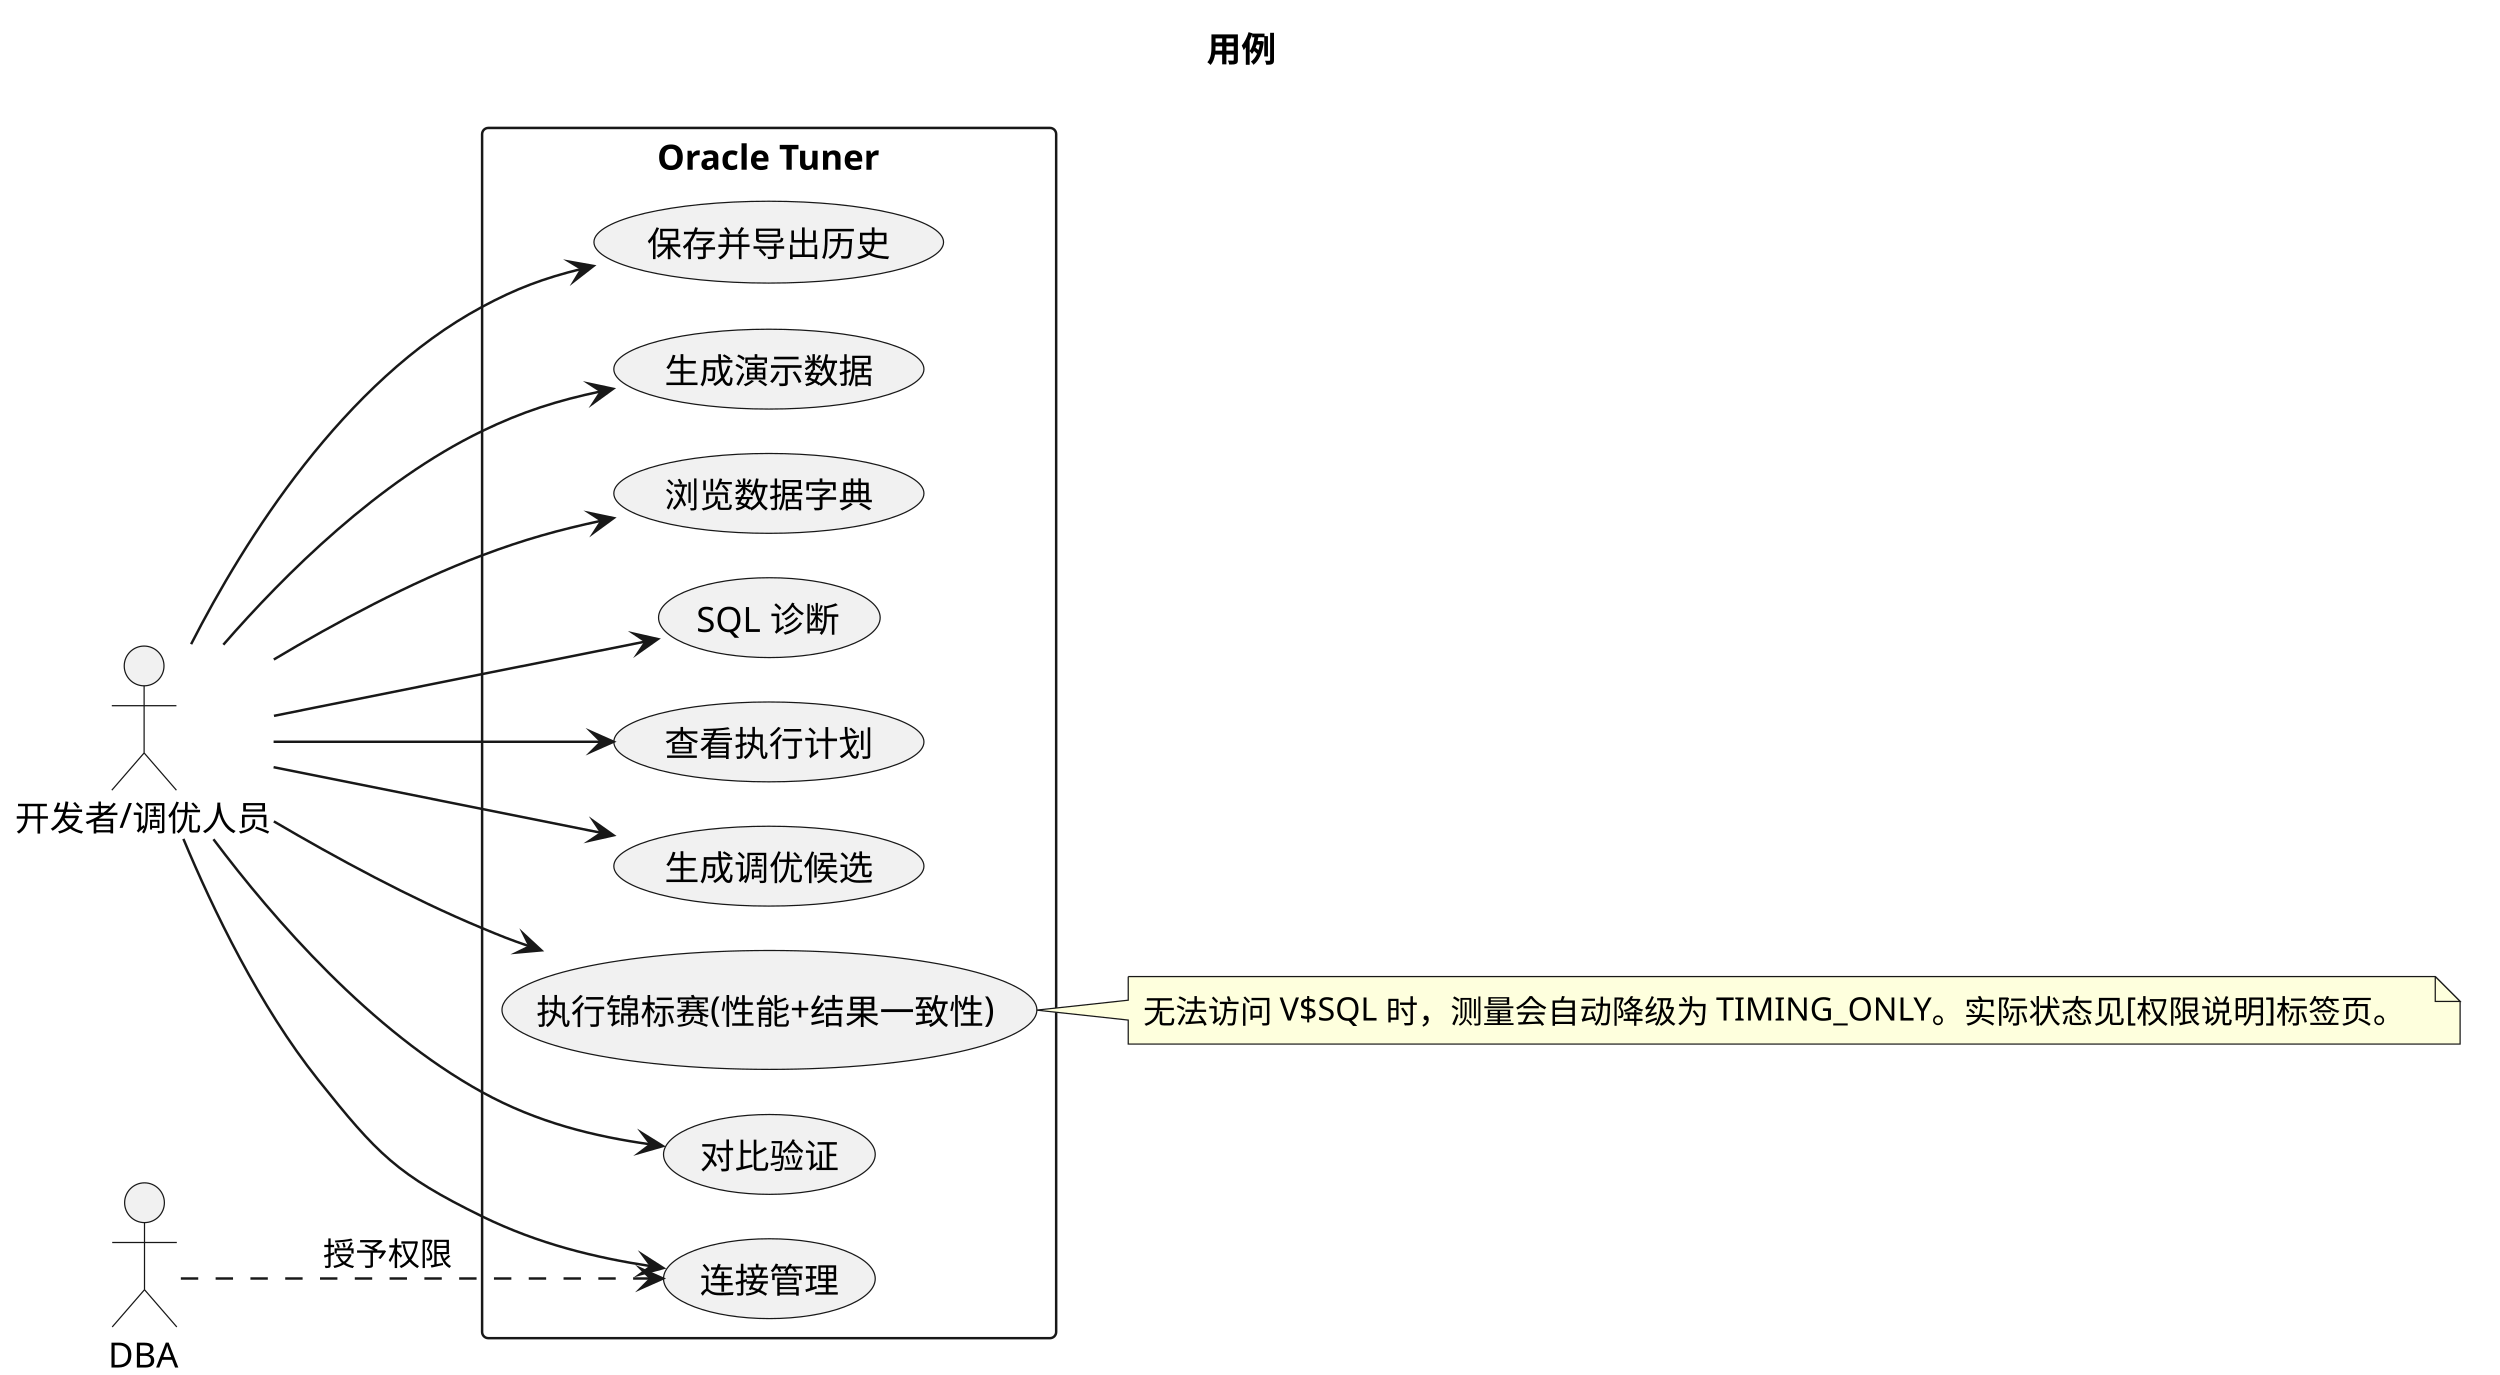
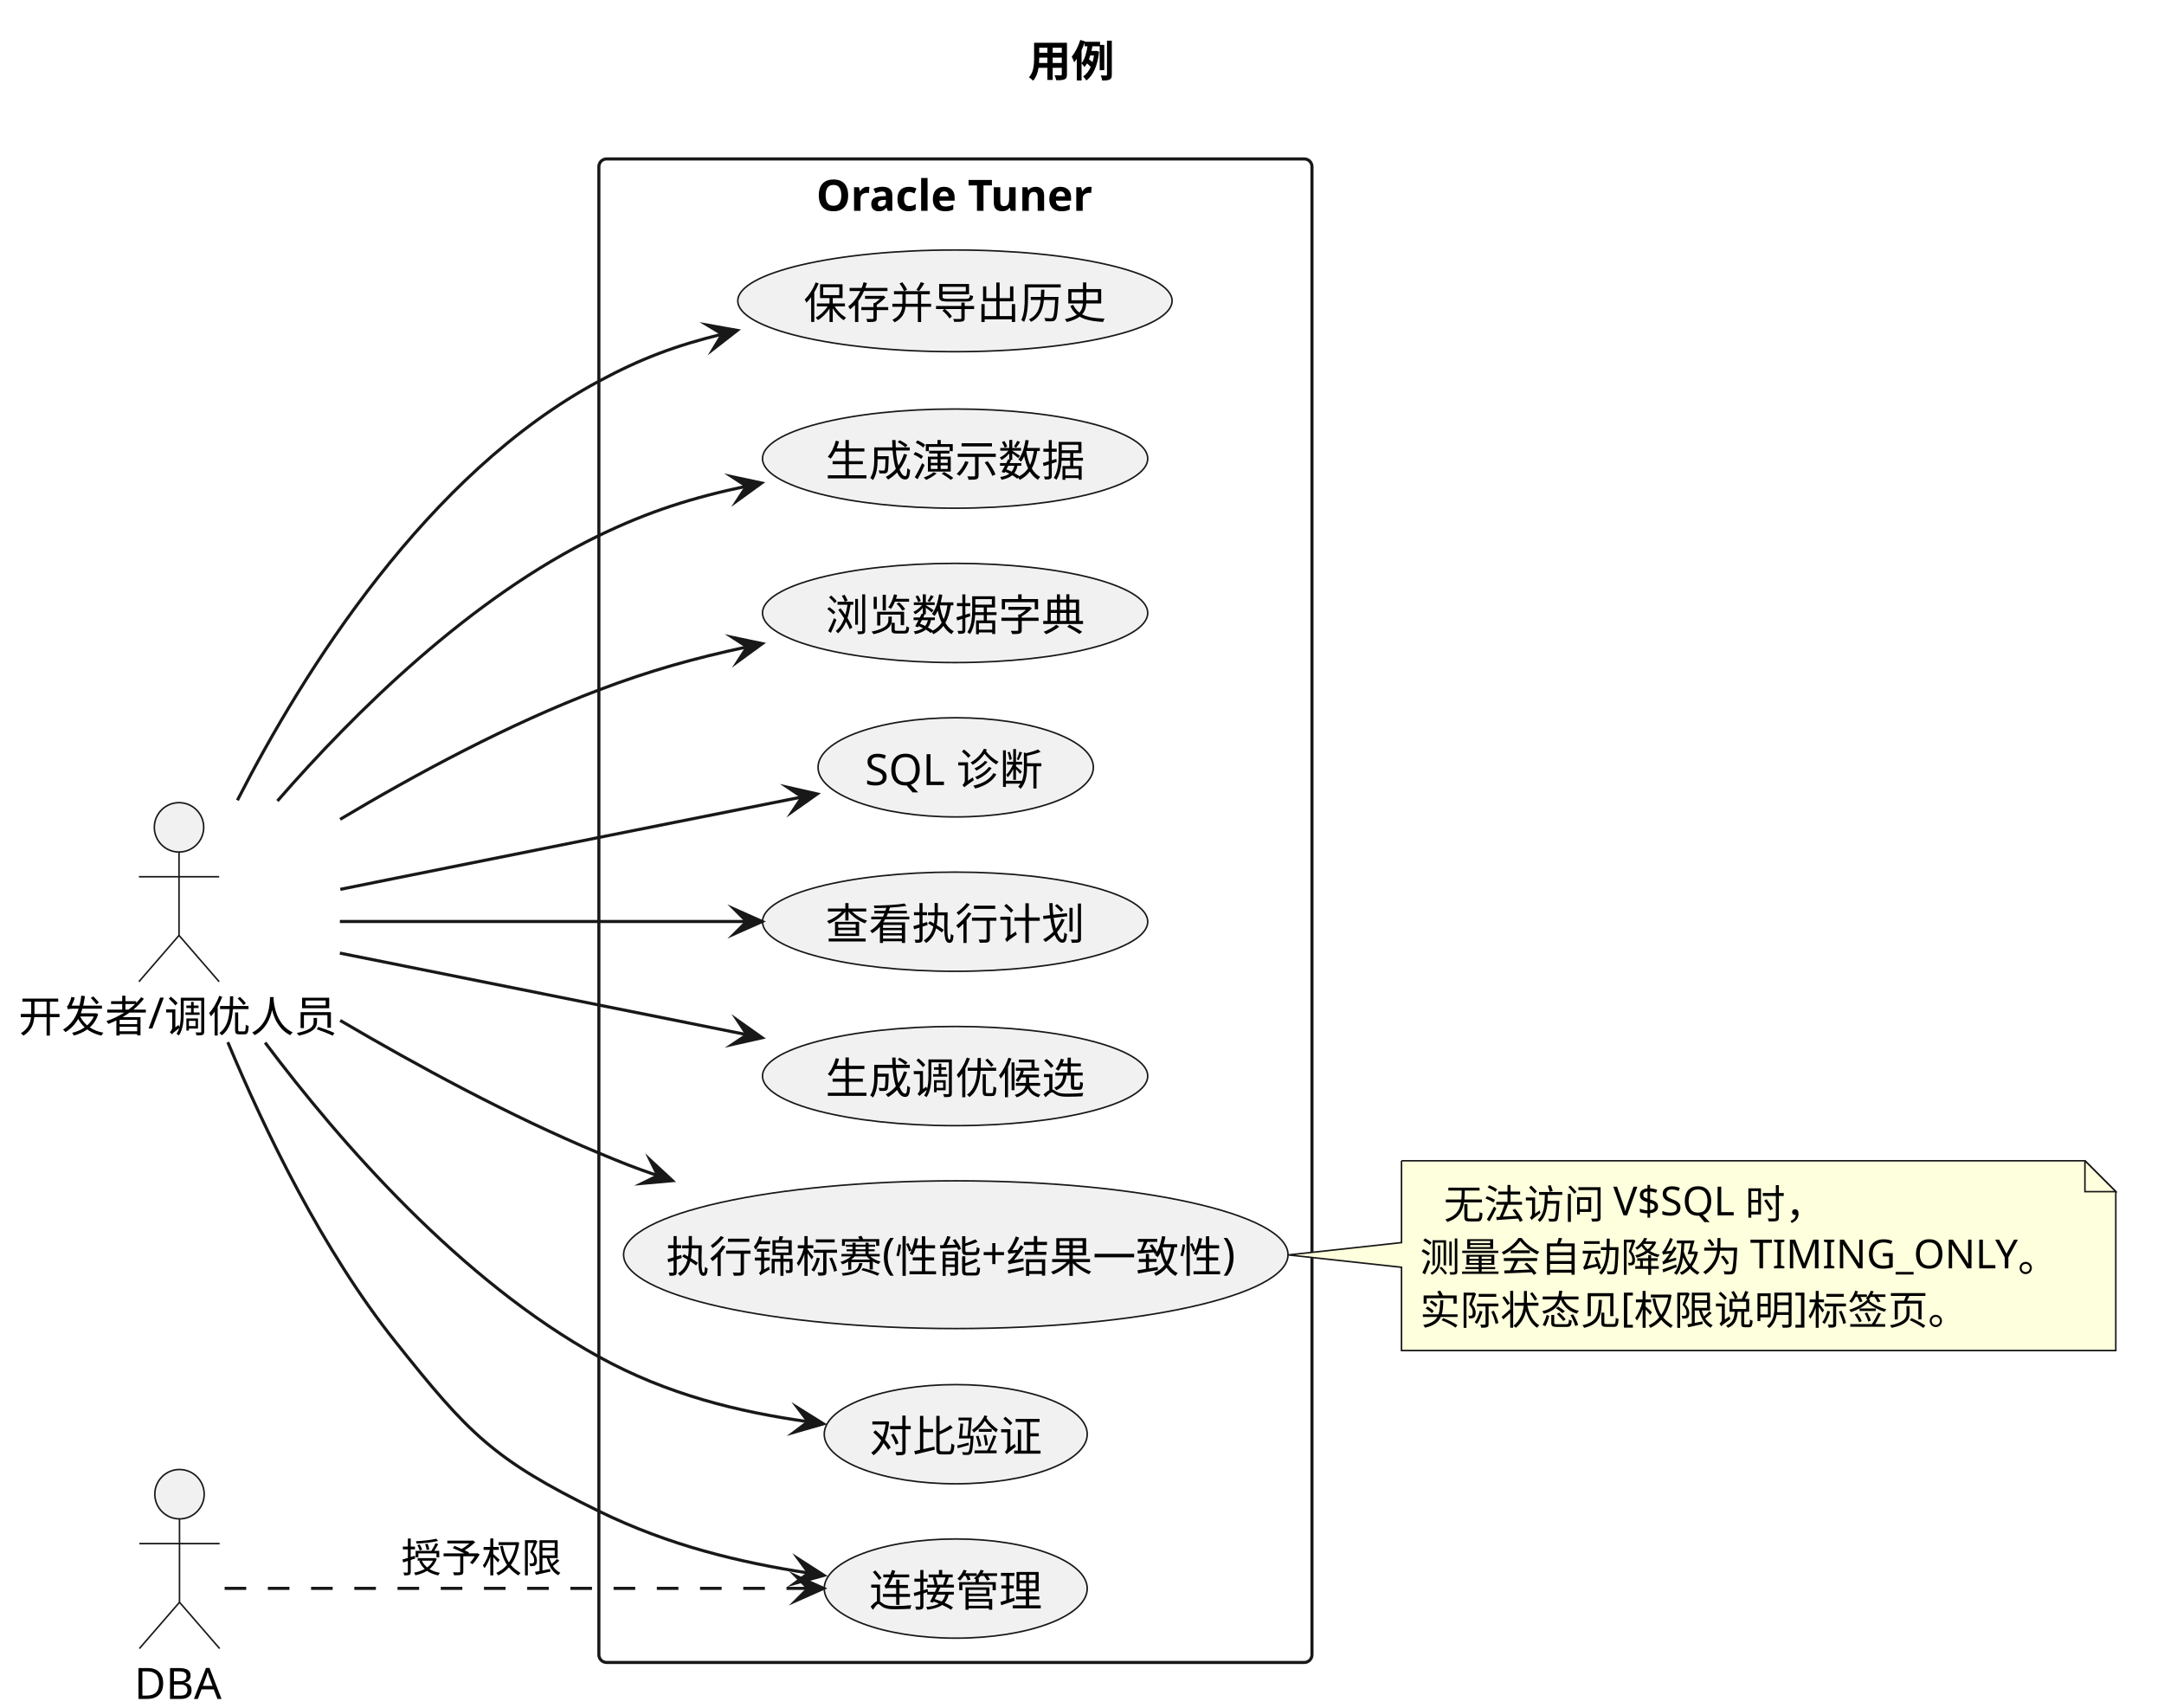
- <svg xmlns="http://www.w3.org/2000/svg" contentStyleType="text/css" data-diagram-type="DESCRIPTION" height="553px" preserveAspectRatio="none" style="width:1006px;height:553px;background:#FFFFFF;" version="1.1" viewBox="0 0 1006 553" width="1006px" zoomAndPan="magnify">
+ <svg xmlns="http://www.w3.org/2000/svg" contentStyleType="text/css" data-diagram-type="DESCRIPTION" height="553px" preserveAspectRatio="none" style="width:701px;height:553px;background:#FFFFFF;" version="1.1" viewBox="0 0 701 553" width="701px" zoomAndPan="magnify">
  <defs />
  <g>
    <g class="title" data-source-line="3">
-       <text fill="#000000" font-family="Microsoft YaHei" font-size="14" font-weight="700" lengthAdjust="spacing" textLength="28" x="485.5" y="24.814">用例</text>
+       <text fill="#000000" font-family="Microsoft YaHei" font-size="14" font-weight="700" lengthAdjust="spacing" textLength="28" x="333" y="24.814">用例</text>
    </g>
    <g class="cluster" data-qualified-name="Oracle Tuner" data-source-line="10" id="ent0003">
      <rect fill="none" height="487" rx="2.5" ry="2.5" style="stroke:#181818;stroke-width:1;" width="231" x="194" y="51.477" />
      <text fill="#000000" font-family="Microsoft YaHei" font-size="14" font-weight="700" lengthAdjust="spacing" textLength="90.152" x="264.424" y="68.291">Oracle Tuner</text>
    </g>
    <g class="entity" data-qualified-name="DEV" data-source-line="7" id="ent0001">
      <ellipse cx="57.991" cy="267.978" fill="#F1F1F1" rx="8" ry="8" style="stroke:#181818;stroke-width:0.5;" />
      <path d="M57.991,275.978 L57.991,302.978 M44.991,283.978 L70.991,283.978 M57.991,302.978 L44.991,317.978 M57.991,302.978 L70.991,317.978" fill="none" style="stroke:#181818;stroke-width:0.5;" />
      <text fill="#000000" font-family="Microsoft YaHei" font-size="14" lengthAdjust="spacing" textLength="103.981" x="6" y="334.291">开发者/调优人员</text>
    </g>
    <g class="entity" data-qualified-name="DBA" data-source-line="8" id="ent0002">
      <ellipse cx="58.149" cy="483.978" fill="#F1F1F1" rx="8" ry="8" style="stroke:#181818;stroke-width:0.5;" />
      <path d="M58.149,491.978 L58.149,518.977 M45.149,499.978 L71.149,499.978 M58.149,518.977 L45.149,533.977 M58.149,518.977 L71.149,533.977" fill="none" style="stroke:#181818;stroke-width:0.5;" />
      <text fill="#000000" font-family="Microsoft YaHei" font-size="14" lengthAdjust="spacing" textLength="29.299" x="43.5" y="550.291">DBA</text>
    </g>
    <g class="entity" data-qualified-name="GMN23" data-source-line="34" id="ent0024">
-       <path d="M454,392.978 L454,402.478 L417.015,406.478 L454,410.478 L454,420.135 A0,0 0 0 0 454,420.135 L989.947,420.135 A0,0 0 0 0 989.947,420.135 L989.947,402.978 L979.947,392.978 L454,392.978 A0,0 0 0 0 454,392.978" fill="#FEFFDD" style="stroke:#181818;stroke-width:0.5;" />
-       <path d="M979.947,392.978 L979.947,402.978 L989.947,402.978 L979.947,392.978" fill="#FEFFDD" style="stroke:#181818;stroke-width:0.5;" />
-       <text fill="#000000" font-family="Microsoft YaHei" font-size="13" lengthAdjust="spacing" textLength="514.947" x="460" y="411.733">无法访问 V$SQL 时，测量会自动降级为 TIMING_ONLY。实际状态见[权限说明]标签页。</text>
+       <path d="M454,375.978 L454,402.478 L417.301,406.478 L454,410.478 L454,437.451 A0,0 0 0 0 454,437.451 L685.387,437.451 A0,0 0 0 0 685.387,437.451 L685.387,385.978 L675.387,375.978 L454,375.978 A0,0 0 0 0 454,375.978" fill="#FEFFDD" style="stroke:#181818;stroke-width:0.5;" />
+       <path d="M675.387,375.978 L675.387,385.978 L685.387,385.978 L675.387,375.978" fill="#FEFFDD" style="stroke:#181818;stroke-width:0.5;" />
+       <text fill="#000000" font-family="Microsoft YaHei" font-size="13" lengthAdjust="spacing" textLength="126.877" x="467.693" y="394.733">无法访问 V$SQL 时，</text>
+       <text fill="#000000" font-family="Microsoft YaHei" font-size="13" lengthAdjust="spacing" textLength="210.387" x="460" y="411.891">测量会自动降级为 TIMING_ONLY。</text>
+       <text fill="#000000" font-family="Microsoft YaHei" font-size="13" lengthAdjust="spacing" textLength="177.684" x="460" y="429.048">实际状态见[权限说明]标签页。</text>
    </g>
    <g class="entity" data-qualified-name="Oracle Tuner.UC1" data-source-line="11" id="ent0004">
      <ellipse cx="309.598" cy="514.543" fill="#F1F1F1" rx="42.598" ry="16.066" style="stroke:#181818;stroke-width:0.5;" />
      <text fill="#000000" font-family="Microsoft YaHei" font-size="14" lengthAdjust="spacing" textLength="56" x="281.598" y="520.282">连接管理</text>
    </g>
    <g class="entity" data-qualified-name="Oracle Tuner.UC2" data-source-line="12" id="ent0005">
      <ellipse cx="309.397" cy="198.543" fill="#F1F1F1" rx="62.397" ry="16.066" style="stroke:#181818;stroke-width:0.5;" />
      <text fill="#000000" font-family="Microsoft YaHei" font-size="14" lengthAdjust="spacing" textLength="84" x="267.397" y="204.282">浏览数据字典</text>
    </g>
    <g class="entity" data-qualified-name="Oracle Tuner.UC3" data-source-line="13" id="ent0006">
      <ellipse cx="309.589" cy="248.543" fill="#F1F1F1" rx="44.59" ry="16.066" style="stroke:#181818;stroke-width:0.5;" />
      <text fill="#000000" font-family="Microsoft YaHei" font-size="14" lengthAdjust="spacing" textLength="58.816" x="280.181" y="254.282">SQL 诊断</text>
    </g>
    <g class="entity" data-qualified-name="Oracle Tuner.UC4" data-source-line="14" id="ent0007">
      <ellipse cx="309.397" cy="298.543" fill="#F1F1F1" rx="62.397" ry="16.066" style="stroke:#181818;stroke-width:0.5;" />
      <text fill="#000000" font-family="Microsoft YaHei" font-size="14" lengthAdjust="spacing" textLength="84" x="267.397" y="304.282">查看执行计划</text>
    </g>
    <g class="entity" data-qualified-name="Oracle Tuner.UC5" data-source-line="15" id="ent0008">
      <ellipse cx="309.397" cy="348.543" fill="#F1F1F1" rx="62.397" ry="16.066" style="stroke:#181818;stroke-width:0.5;" />
      <text fill="#000000" font-family="Microsoft YaHei" font-size="14" lengthAdjust="spacing" textLength="84" x="267.397" y="354.282">生成调优候选</text>
    </g>
    <g class="entity" data-qualified-name="Oracle Tuner.UC6" data-source-line="16" id="ent0009">
      <ellipse cx="309.618" cy="406.401" fill="#F1F1F1" rx="107.618" ry="23.924" style="stroke:#181818;stroke-width:0.5;" />
      <text fill="#000000" font-family="Microsoft YaHei" font-size="14" lengthAdjust="spacing" textLength="187.735" x="215.751" y="412.14">执行锦标赛(性能+结果一致性)</text>
    </g>
    <g class="entity" data-qualified-name="Oracle Tuner.UC7" data-source-line="17" id="ent0010">
      <ellipse cx="309.598" cy="464.543" fill="#F1F1F1" rx="42.598" ry="16.066" style="stroke:#181818;stroke-width:0.5;" />
      <text fill="#000000" font-family="Microsoft YaHei" font-size="14" lengthAdjust="spacing" textLength="56" x="281.598" y="470.282">对比验证</text>
    </g>
    <g class="entity" data-qualified-name="Oracle Tuner.UC8" data-source-line="18" id="ent0011">
      <ellipse cx="309.341" cy="97.446" fill="#F1F1F1" rx="70.341" ry="16.468" style="stroke:#181818;stroke-width:0.5;" />
      <text fill="#000000" font-family="Microsoft YaHei" font-size="14" lengthAdjust="spacing" textLength="98" x="260.341" y="103.185">保存并导出历史</text>
    </g>
    <g class="entity" data-qualified-name="Oracle Tuner.UC9" data-source-line="19" id="ent0012">
      <ellipse cx="309.397" cy="148.543" fill="#F1F1F1" rx="62.397" ry="16.066" style="stroke:#181818;stroke-width:0.5;" />
      <text fill="#000000" font-family="Microsoft YaHei" font-size="14" lengthAdjust="spacing" textLength="84" x="267.397" y="154.282">生成演示数据</text>
    </g>
    <g class="link" data-entity-1="ent0001" data-entity-2="ent0004" data-link-type="dependency" id="lnk13">
      <polygon fill="#181818" points="266.916,510.274,258.628,504.954,261.974,509.515,257.413,512.861,266.916,510.274" style="stroke:#181818;stroke-width:1;stroke-linejoin:miter;stroke-miterlimit:10;" />
      <path d="M73.798,337.572 C85.773,366.174 104.489,404.971 128,434.478 C151.795,464.34 159.699,472.702 194,489.478 C216.756,500.606 239.517,506.064 261.974,509.515" fill="none" style="stroke:#181818;stroke-width:1;" />
    </g>
    <g class="link" data-entity-1="ent0001" data-entity-2="ent0005" data-link-type="dependency" id="lnk14">
      <polygon fill="#181818" points="246.93,208.475,237.29,206.458,242.042,209.526,238.973,214.279,246.93,208.475" style="stroke:#181818;stroke-width:1;stroke-linejoin:miter;stroke-miterlimit:10;" />
      <path d="M110.177,265.387 C134.72,250.751 165.029,234.417 194,223.477 C210.751,217.153 224.627,213.274 242.042,209.526" fill="none" style="stroke:#181818;stroke-width:1;" />
    </g>
    <g class="link" data-entity-1="ent0001" data-entity-2="ent0006" data-link-type="dependency" id="lnk15">
      <polygon fill="#181818" points="264.724,257.166,255.116,254.998,259.819,258.141,256.676,262.844,264.724,257.166" style="stroke:#181818;stroke-width:1;stroke-linejoin:miter;stroke-miterlimit:10;" />
      <path d="M110.241,288.061 C116.227,286.85 122.248,285.635 128,284.478 C174.676,275.088 223.261,265.408 259.819,258.141" fill="none" style="stroke:#181818;stroke-width:1;" />
    </g>
    <g class="link" data-entity-1="ent0001" data-entity-2="ent0007" data-link-type="dependency" id="lnk16">
      <polygon fill="#181818" points="246.888,298.478,237.888,294.478,241.888,298.478,237.888,302.478,246.888,298.478" style="stroke:#181818;stroke-width:1;stroke-linejoin:miter;stroke-miterlimit:10;" />
      <path d="M110.092,298.478 C149.726,298.478 199.814,298.478 241.888,298.478" fill="none" style="stroke:#181818;stroke-width:1;" />
    </g>
    <g class="link" data-entity-1="ent0001" data-entity-2="ent0008" data-link-type="dependency" id="lnk17">
      <polygon fill="#181818" points="246.888,336.13,238.85,330.44,241.986,335.148,237.278,338.284,246.888,336.13" style="stroke:#181818;stroke-width:1;stroke-linejoin:miter;stroke-miterlimit:10;" />
      <path d="M110.092,308.716 C149.726,316.659 199.911,326.716 241.986,335.148" fill="none" style="stroke:#181818;stroke-width:1;" />
    </g>
    <g class="link" data-entity-1="ent0001" data-entity-2="ent0009" data-link-type="dependency" id="lnk18">
      <polygon fill="#181818" points="217.833,382.425,210.61,375.729,213.102,380.808,208.023,383.299,217.833,382.425" style="stroke:#181818;stroke-width:1;stroke-linejoin:miter;stroke-miterlimit:10;" />
      <path d="M110.196,330.527 C134.869,345.024 165.28,361.542 194,373.478 C201.642,376.653 204.959,378.025 213.102,380.808" fill="none" style="stroke:#181818;stroke-width:1;" />
    </g>
    <g class="link" data-entity-1="ent0001" data-entity-2="ent0010" data-link-type="dependency" id="lnk19">
      <polygon fill="#181818" points="266.734,461.186,258.377,455.974,261.782,460.491,257.265,463.896,266.734,461.186" style="stroke:#181818;stroke-width:1;stroke-linejoin:miter;stroke-miterlimit:10;" />
      <path d="M85.886,337.709 C110.271,370.151 149.188,414.767 194,439.478 C216.272,451.759 239.141,457.312 261.782,460.491" fill="none" style="stroke:#181818;stroke-width:1;" />
    </g>
    <g class="link" data-entity-1="ent0001" data-entity-2="ent0011" data-link-type="dependency" id="lnk20">
      <polygon fill="#181818" points="238.827,107.02,229.131,105.297,233.974,108.22,231.05,113.063,238.827,107.02" style="stroke:#181818;stroke-width:1;stroke-linejoin:miter;stroke-miterlimit:10;" />
      <path d="M76.902,259.213 C98.261,217.468 138.218,153.426 194,123.478 C207.739,116.101 218.638,112.011 233.974,108.22" fill="none" style="stroke:#181818;stroke-width:1;" />
    </g>
    <g class="link" data-entity-1="ent0001" data-entity-2="ent0012" data-link-type="dependency" id="lnk21">
      <polygon fill="#181818" points="246.708,156.451,237.075,154.399,241.816,157.485,238.73,162.226,246.708,156.451" style="stroke:#181818;stroke-width:1;stroke-linejoin:miter;stroke-miterlimit:10;" />
      <path d="M89.872,259.429 C114.791,230.804 152.446,193.568 194,173.477 C210.303,165.595 224.218,161.206 241.816,157.485" fill="none" style="stroke:#181818;stroke-width:1;" />
    </g>
    <g class="link" data-entity-1="ent0002" data-entity-2="ent0004" data-link-type="dependency" id="lnk22">
      <polygon fill="#181818" points="266.795,514.477,257.795,510.478,261.795,514.477,257.795,518.477,266.795,514.477" style="stroke:#181818;stroke-width:1;stroke-linejoin:miter;stroke-miterlimit:10;" />
      <path d="M72.77,514.477 C109.24,514.477 204.459,514.477 261.795,514.477" fill="none" style="stroke:#181818;stroke-width:1;stroke-dasharray:7,7;" />
      <text fill="#000000" font-family="Microsoft YaHei" font-size="13" lengthAdjust="spacing" textLength="52" x="130" y="509.233">授予权限</text>
    </g>
  </g>
</svg>
